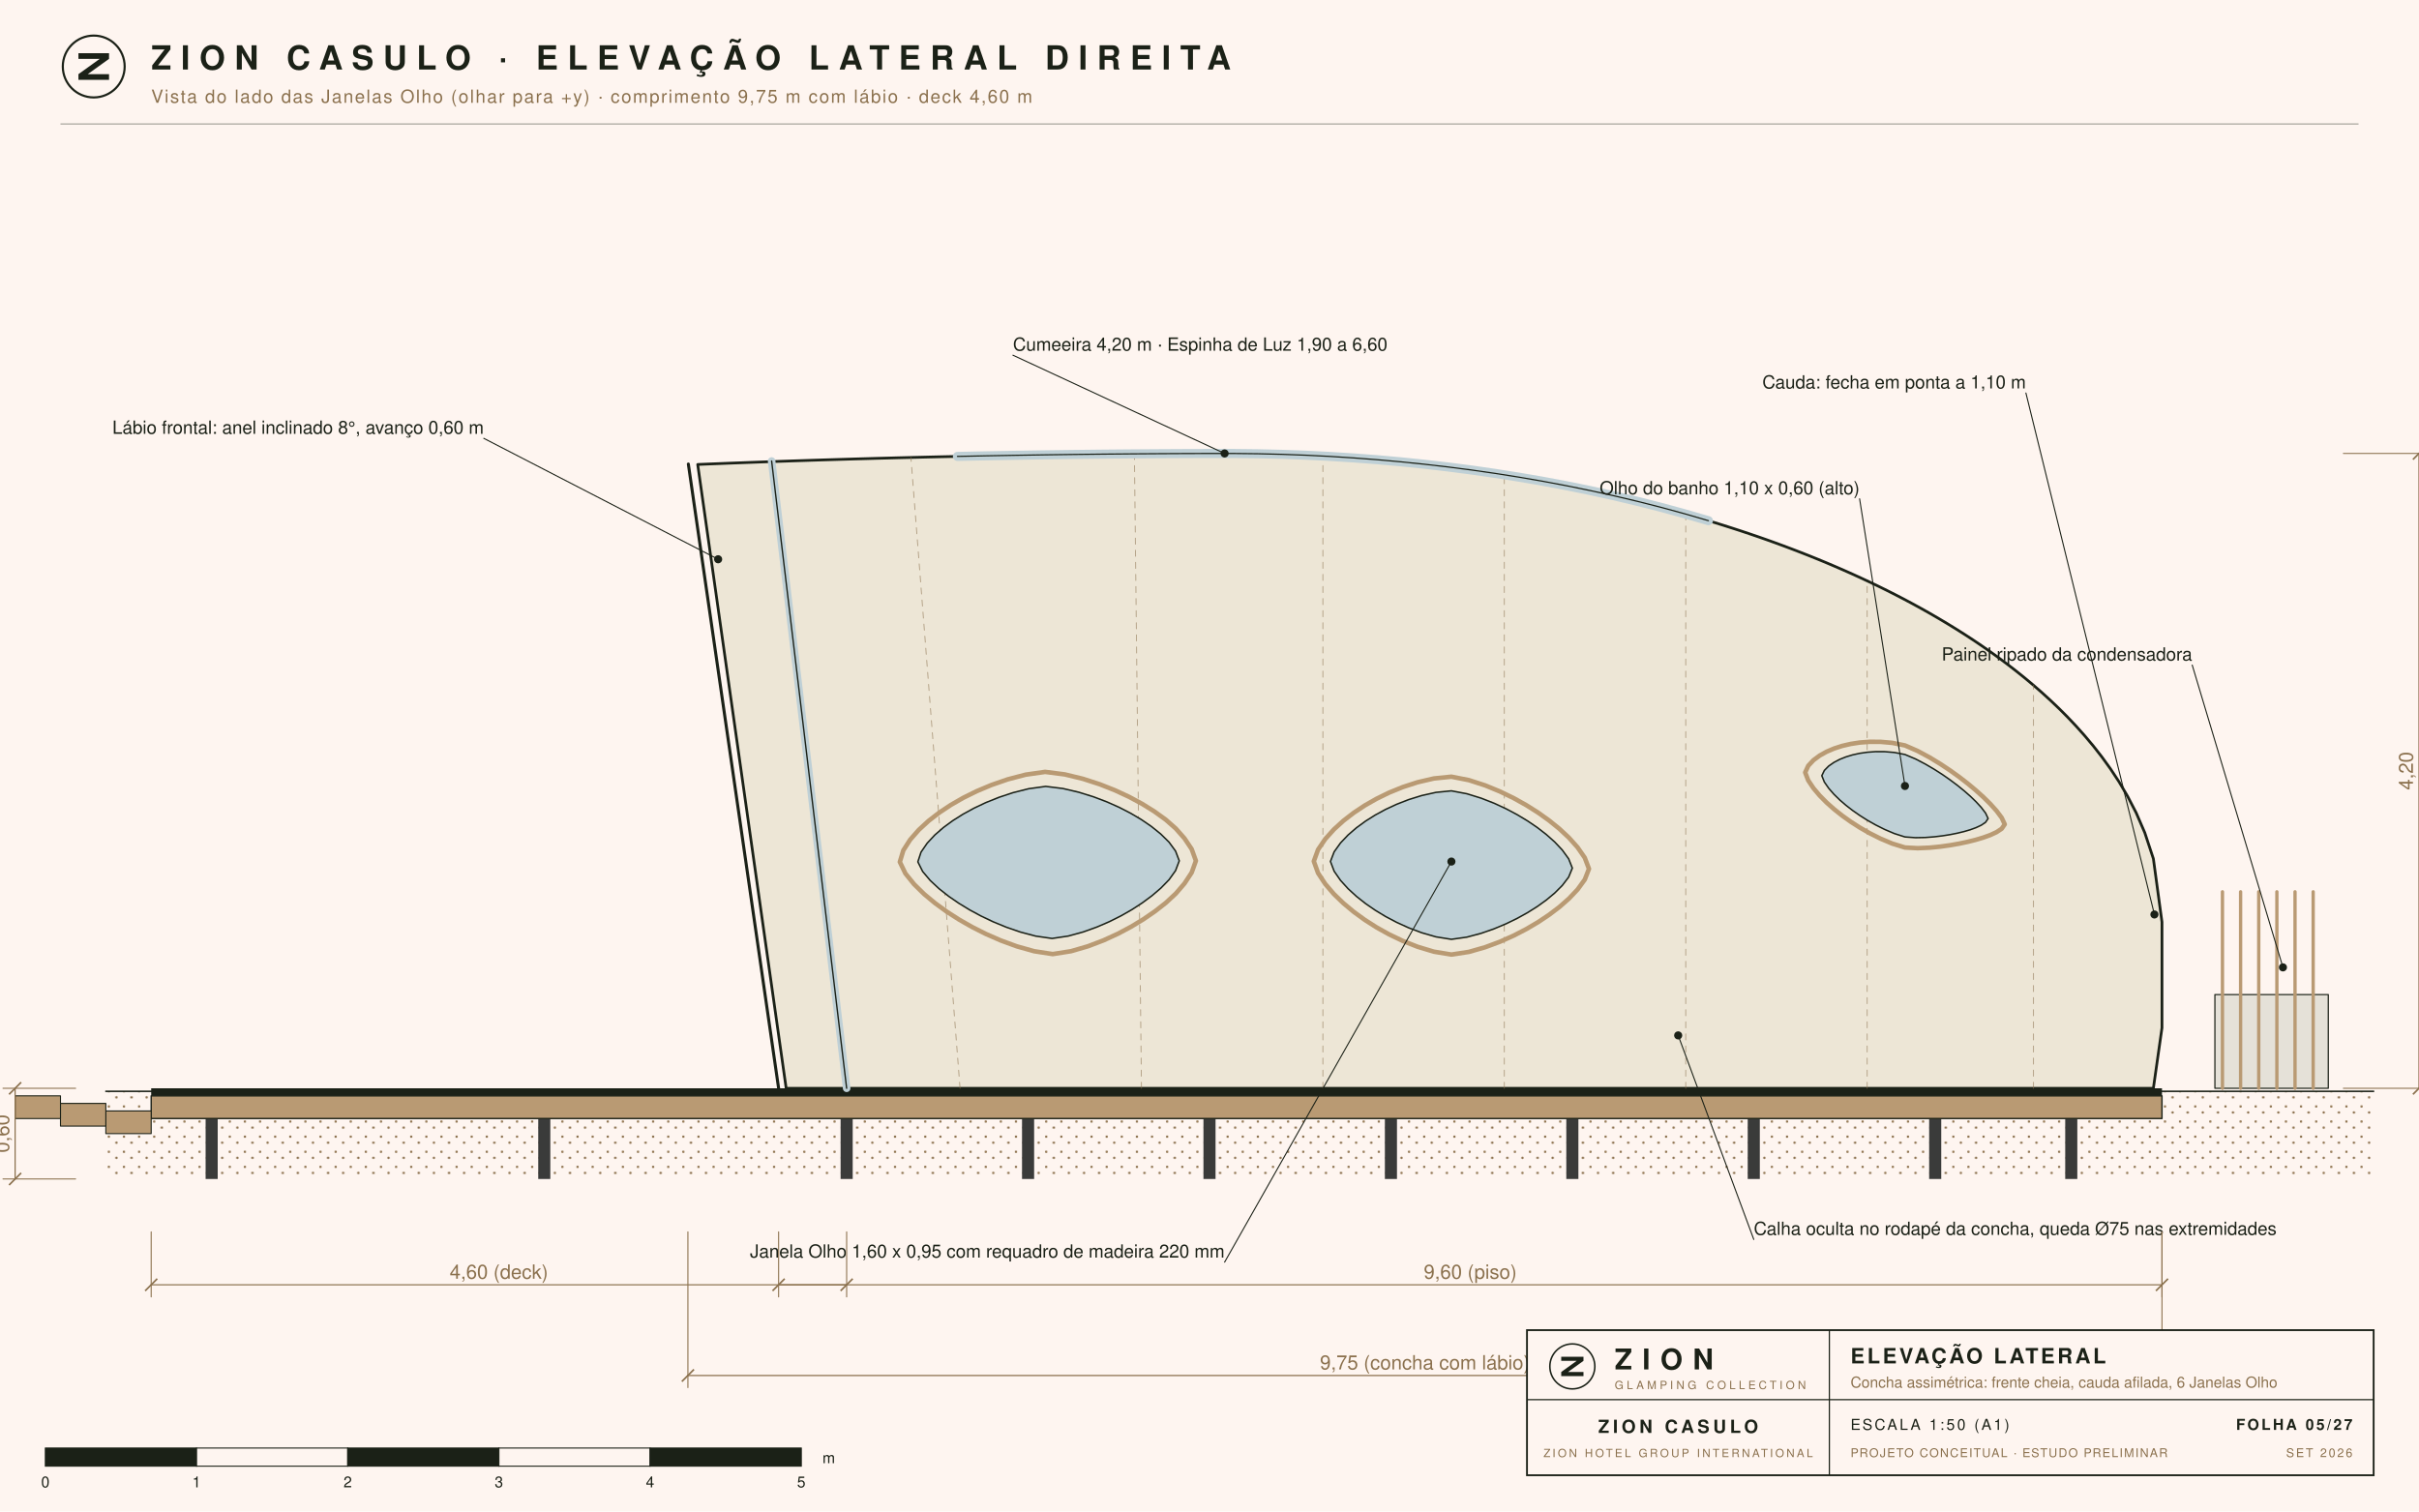
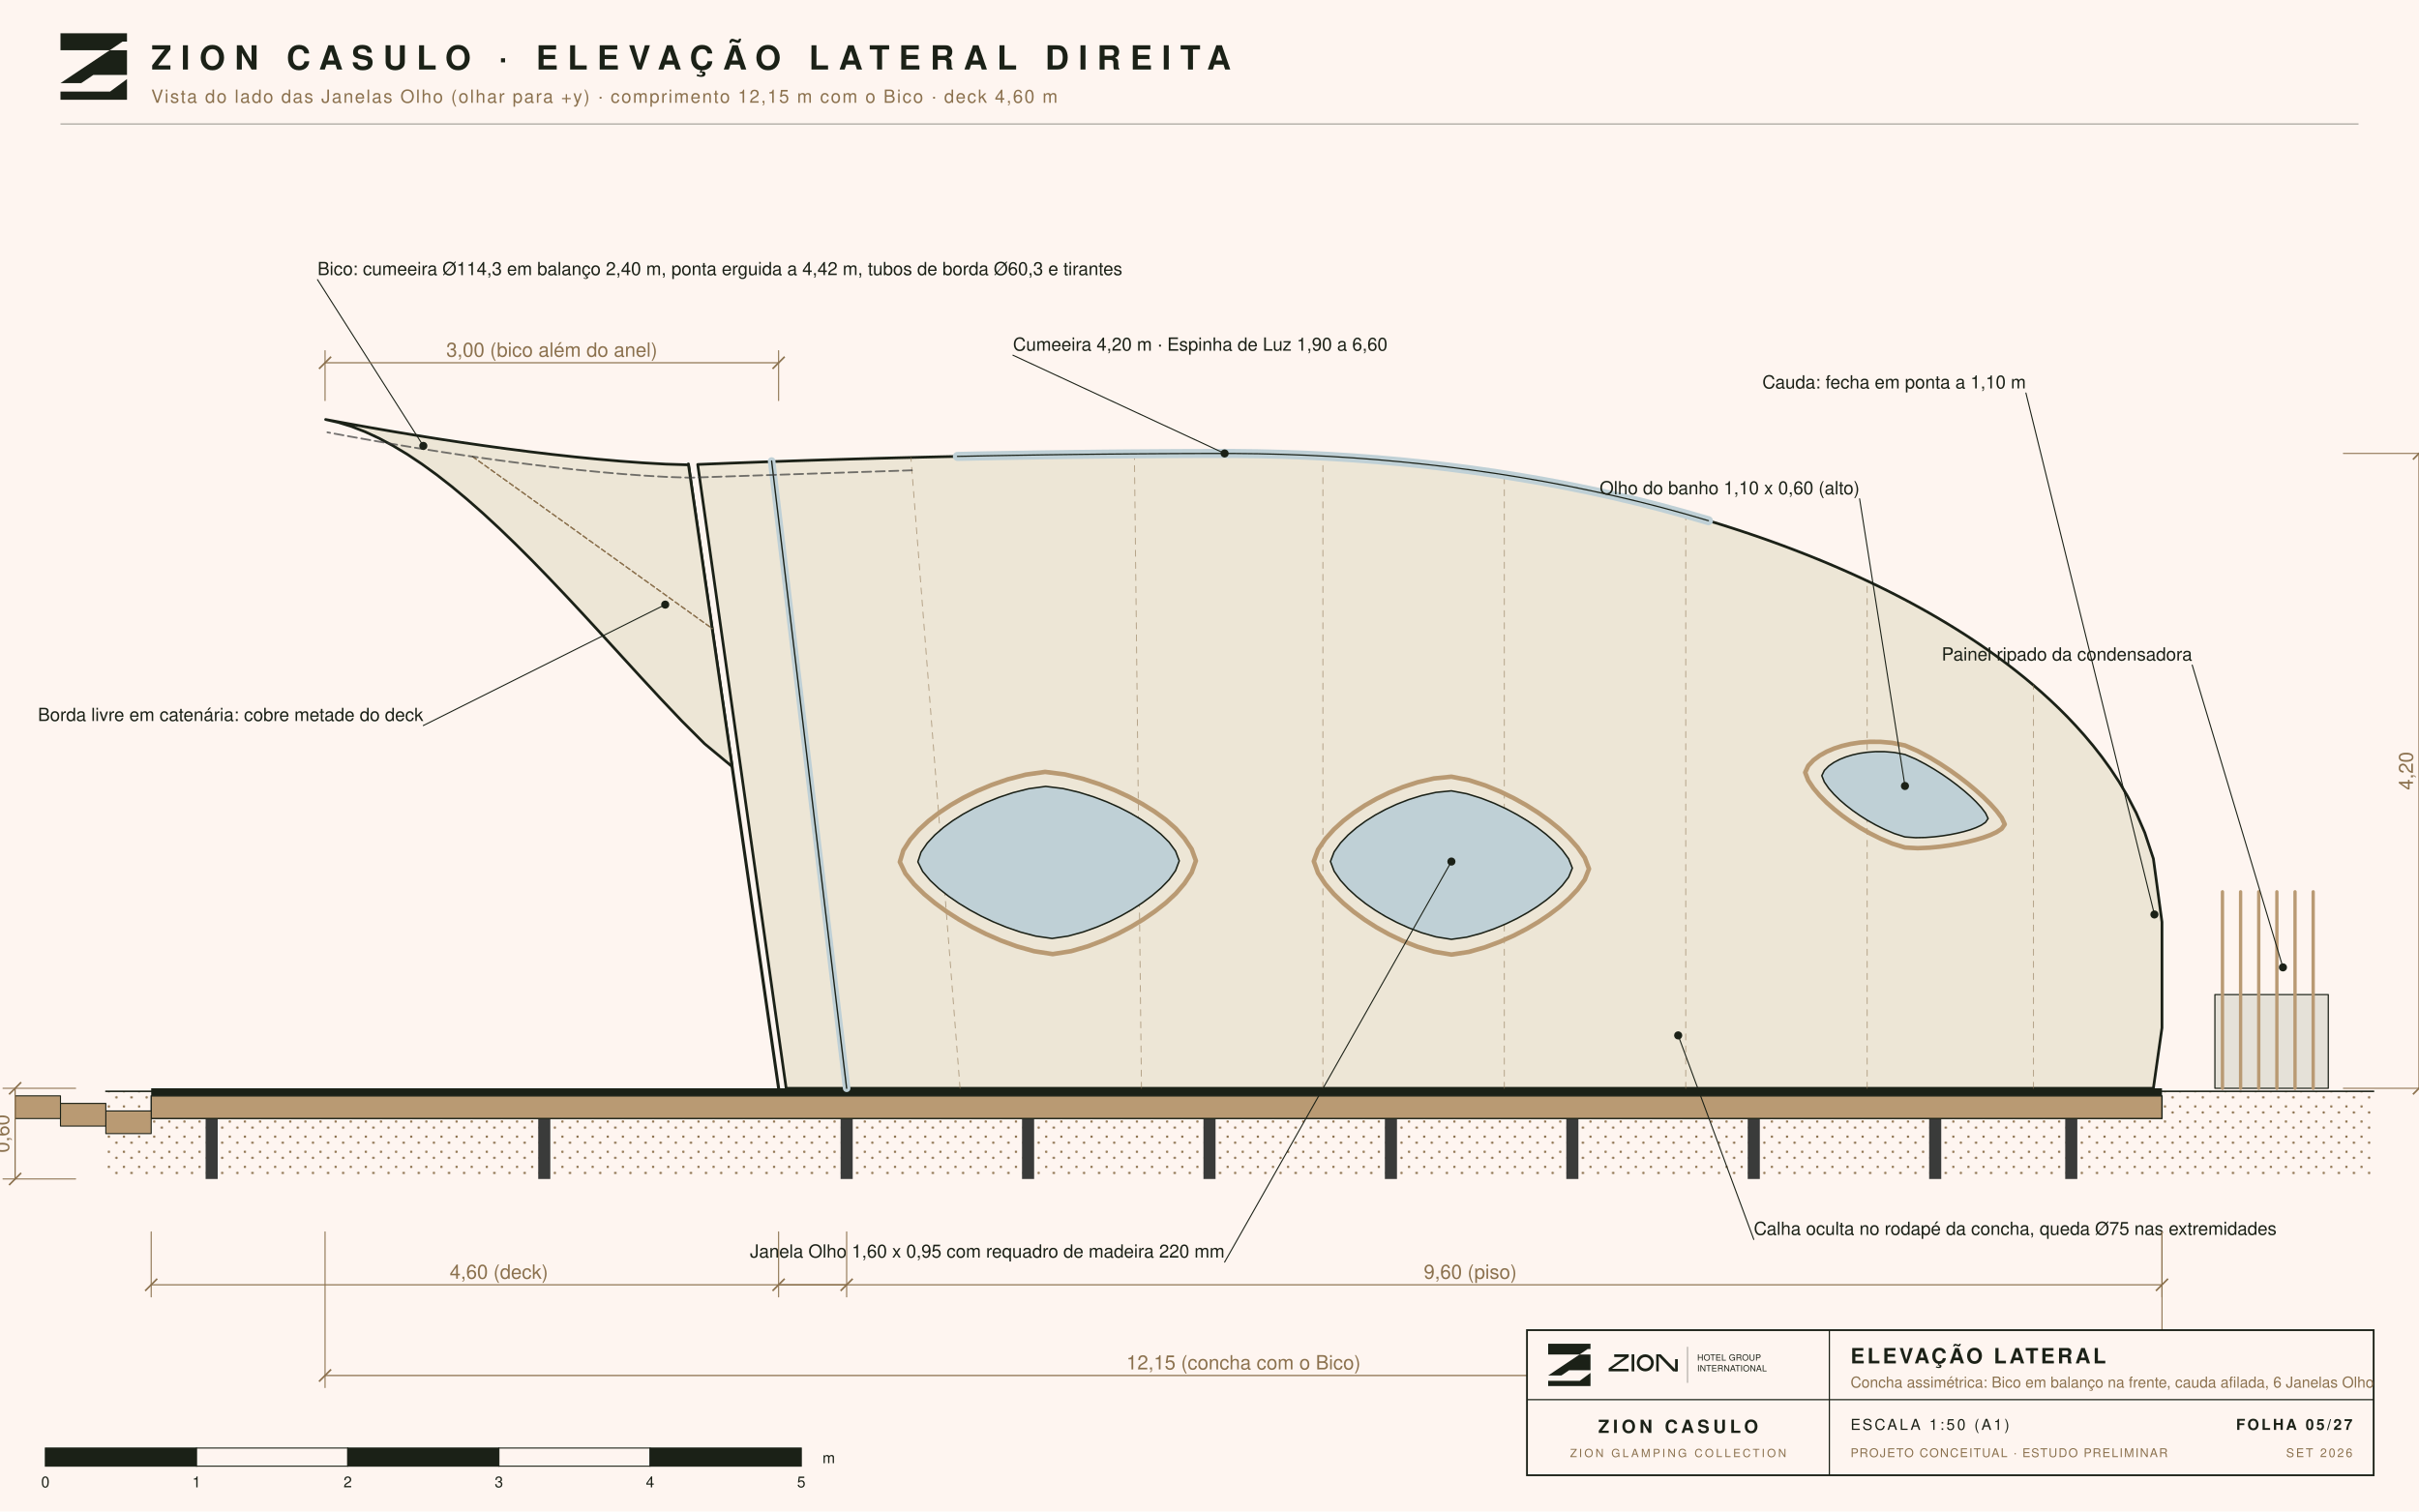
<svg xmlns="http://www.w3.org/2000/svg" viewBox="0 0 1600 1000" width="1600" height="1000" font-family="'DM Sans','Aventa',Helvetica,Arial,sans-serif">
  <defs>
    <pattern id="soil" width="10" height="10" patternUnits="userSpaceOnUse">
      <circle cx="2" cy="2" r="0.8" fill="#8B714E" />
      <circle cx="7" cy="6" r="0.8" fill="#8B714E" />
    </pattern>
  </defs>
  <rect width="1600" height="1000" fill="#FEF5F0" />
  <g transform="translate(40.00,22.00) scale(0.44)">
-     <circle cx="50" cy="50" r="46.5" fill="none" stroke="#1B2117" stroke-width="3.2" />
-     <polygon points="27,30 73,30 73,38.5 41,61.5 73,61.5 73,70 27,70 27,61.5 59,38.5 27,38.5" fill="#1B2117" />
+     <polygon points="0,0 100,0 100,12.5 93.4,12.5 74.1,25.5 0,25.5" fill="#1B2117" />
+     <polygon points="74.1,25.5 100,25.5 100,62.7 49.4,62.7 31.2,75 0,75" fill="#1B2117" />
+     <polygon points="0,87.7 74.5,87.7 100,68.9 100,100 0,100" fill="#1B2117" />
  </g>
  <text x="100.00" y="46.00" fill="#1B2117" text-anchor="start" style="font-family:'DM Sans','Aventa',Helvetica,Arial,sans-serif;font-size:22px;font-weight:700;letter-spacing:0.28em;">ZION CASULO · ELEVAÇÃO LATERAL DIREITA</text>
-   <text x="100.00" y="68.00" fill="#8B714E" text-anchor="start" style="font-family:'DM Sans','Aventa',Helvetica,Arial,sans-serif;font-size:12px;font-weight:400;letter-spacing:0.08em;">Vista do lado das Janelas Olho (olhar para +y) · comprimento 9,75 m com lábio · deck 4,60 m</text>
+   <text x="100.00" y="68.00" fill="#8B714E" text-anchor="start" style="font-family:'DM Sans','Aventa',Helvetica,Arial,sans-serif;font-size:12px;font-weight:400;letter-spacing:0.08em;">Vista do lado das Janelas Olho (olhar para +y) · comprimento 12,15 m com o Bico · deck 4,60 m</text>
  <line x1="40" y1="82" x2="1560" y2="82" stroke="#1B2117" stroke-width="0.6" opacity="0.5" />
  <polygon points="70.00,780.00 1570.00,780.00 1570.00,722.00 70.00,722.00" fill="url(#soil)" stroke="none" stroke-width="1.0" opacity="1.0" stroke-linejoin="round" stroke-linecap="round" />
  <line x1="70.00" y1="722.00" x2="1570.00" y2="722.00" stroke="#1B2117" stroke-width="1.0" opacity="1.0" stroke-linecap="round" />
  <polygon points="136.00,780.00 144.00,780.00 144.00,740.00 136.00,740.00" fill="#3A3B3A" stroke="none" stroke-width="1.0" opacity="1.0" stroke-linejoin="round" stroke-linecap="round" />
  <polygon points="356.00,780.00 364.00,780.00 364.00,740.00 356.00,740.00" fill="#3A3B3A" stroke="none" stroke-width="1.0" opacity="1.0" stroke-linejoin="round" stroke-linecap="round" />
  <polygon points="556.00,780.00 564.00,780.00 564.00,740.00 556.00,740.00" fill="#3A3B3A" stroke="none" stroke-width="1.0" opacity="1.0" stroke-linejoin="round" stroke-linecap="round" />
  <polygon points="676.00,780.00 684.00,780.00 684.00,740.00 676.00,740.00" fill="#3A3B3A" stroke="none" stroke-width="1.0" opacity="1.0" stroke-linejoin="round" stroke-linecap="round" />
  <polygon points="796.00,780.00 804.00,780.00 804.00,740.00 796.00,740.00" fill="#3A3B3A" stroke="none" stroke-width="1.0" opacity="1.0" stroke-linejoin="round" stroke-linecap="round" />
  <polygon points="916.00,780.00 924.00,780.00 924.00,740.00 916.00,740.00" fill="#3A3B3A" stroke="none" stroke-width="1.0" opacity="1.0" stroke-linejoin="round" stroke-linecap="round" />
  <polygon points="1036.00,780.00 1044.00,780.00 1044.00,740.00 1036.00,740.00" fill="#3A3B3A" stroke="none" stroke-width="1.0" opacity="1.0" stroke-linejoin="round" stroke-linecap="round" />
  <polygon points="1156.00,780.00 1164.00,780.00 1164.00,740.00 1156.00,740.00" fill="#3A3B3A" stroke="none" stroke-width="1.0" opacity="1.0" stroke-linejoin="round" stroke-linecap="round" />
  <polygon points="1276.00,780.00 1284.00,780.00 1284.00,740.00 1276.00,740.00" fill="#3A3B3A" stroke="none" stroke-width="1.0" opacity="1.0" stroke-linejoin="round" stroke-linecap="round" />
  <polygon points="1366.00,780.00 1374.00,780.00 1374.00,740.00 1366.00,740.00" fill="#3A3B3A" stroke="none" stroke-width="1.0" opacity="1.0" stroke-linejoin="round" stroke-linecap="round" />
  <polygon points="100.00,740.00 1430.00,740.00 1430.00,725.00 100.00,725.00" fill="#B99A73" stroke="#1B2117" stroke-width="0.9" opacity="1.0" stroke-linejoin="round" stroke-linecap="round" />
  <polygon points="100.00,725.00 1430.00,725.00 1430.00,720.00 100.00,720.00" fill="#1B2117" stroke="none" stroke-width="1.0" opacity="1.0" stroke-linejoin="round" stroke-linecap="round" />
  <polygon points="70.00,750.00 100.00,750.00 100.00,735.00 70.00,735.00" fill="#B99A73" stroke="#1B2117" stroke-width="0.7" opacity="1.0" stroke-linejoin="round" stroke-linecap="round" />
  <polygon points="40.00,745.00 70.00,745.00 70.00,730.00 40.00,730.00" fill="#B99A73" stroke="#1B2117" stroke-width="0.7" opacity="1.0" stroke-linejoin="round" stroke-linecap="round" />
  <polygon points="10.00,740.00 40.00,740.00 40.00,725.00 10.00,725.00" fill="#B99A73" stroke="#1B2117" stroke-width="0.7" opacity="1.0" stroke-linejoin="round" stroke-linecap="round" />
  <polygon points="461.48,307.28 468.43,306.99 475.39,306.72 482.34,306.44 489.31,306.18 496.27,305.92 503.24,305.66 510.20,305.41 517.17,305.17 524.15,304.93 531.12,304.70 538.10,304.47 545.08,304.25 552.06,304.04 559.04,303.83 566.02,303.62 573.01,303.43 580.00,303.23 586.99,303.05 593.98,302.86 600.97,302.69 607.97,302.52 614.96,302.35 621.96,302.19 628.96,302.04 635.96,301.89 642.96,301.75 649.96,301.61 656.97,301.48 663.97,301.35 670.98,301.23 677.98,301.12 684.99,301.01 692.00,300.91 699.01,300.81 706.02,300.72 713.03,300.63 720.04,300.55 727.06,300.47 734.07,300.40 741.08,300.34 748.10,300.28 755.11,300.23 762.13,300.18 769.14,300.14 775.94,300.10 781.62,300.07 787.31,300.04 793.00,300.03 798.69,300.01 804.38,300.00 810.06,300.00 815.75,300.01 821.44,300.05 827.12,300.12 832.81,300.21 838.50,300.33 844.19,300.47 849.88,300.64 855.56,300.84 861.25,301.06 866.94,301.31 872.62,301.59 878.31,301.89 884.00,302.22 889.69,302.57 895.38,302.95 901.06,303.36 906.75,303.80 912.44,304.26 918.12,304.75 923.81,305.27 929.50,305.81 935.19,306.39 940.88,306.99 946.56,307.61 952.25,308.27 957.94,308.95 963.62,309.67 969.31,310.41 975.00,311.18 980.69,311.98 986.37,312.81 992.06,313.67 997.75,314.56 1003.44,315.47 1009.12,316.42 1014.81,317.40 1020.50,318.41 1026.19,319.46 1031.88,320.53 1037.56,321.64 1043.25,322.77 1048.94,323.95 1054.62,325.15 1060.31,326.39 1066.00,327.66 1071.69,328.97 1077.38,330.31 1083.06,331.69 1088.75,333.10 1094.44,334.55 1100.12,336.03 1105.81,337.56 1111.50,339.12 1117.19,340.73 1122.88,342.37 1128.56,344.05 1134.25,345.77 1139.94,347.54 1145.62,349.35 1151.31,351.20 1157.00,353.10 1162.69,355.04 1168.38,357.03 1174.06,359.07 1179.75,361.16 1185.44,363.30 1191.12,365.49 1196.81,367.73 1202.50,370.03 1208.19,372.38 1213.88,374.80 1219.56,377.27 1225.25,379.80 1230.94,382.40 1236.62,385.06 1242.31,387.79 1248.00,390.59 1253.69,393.47 1259.38,396.42 1265.06,399.45 1270.75,402.57 1276.44,405.77 1282.12,409.07 1287.81,412.46 1293.50,415.95 1299.19,419.54 1304.88,423.25 1310.56,427.08 1316.25,431.04 1321.94,435.13 1327.62,439.37 1333.31,443.76 1339.00,448.32 1344.69,453.07 1350.38,458.02 1356.06,463.19 1361.75,468.60 1367.44,474.29 1373.12,480.30 1378.81,486.66 1384.50,493.43 1390.19,500.70 1395.88,508.57 1401.56,517.19 1407.25,526.79 1412.94,537.77 1418.62,550.89 1424.31,568.11 1430.00,610.00 1430.00,680.00 1424.31,720.00 1418.62,720.00 1412.94,720.00 1407.25,720.00 1401.56,720.00 1395.88,720.00 1390.19,720.00 1384.50,720.00 1378.81,720.00 1373.12,720.00 1367.44,720.00 1361.75,720.00 1356.06,720.00 1350.38,720.00 1344.69,720.00 1339.00,720.00 1333.31,720.00 1327.62,720.00 1321.94,720.00 1316.25,720.00 1310.56,720.00 1304.88,720.00 1299.19,720.00 1293.50,720.00 1287.81,720.00 1282.12,720.00 1276.44,720.00 1270.75,720.00 1265.06,720.00 1259.38,720.00 1253.69,720.00 1248.00,720.00 1242.31,720.00 1236.62,720.00 1230.94,720.00 1225.25,720.00 1219.56,720.00 1213.88,720.00 1208.19,720.00 1202.50,720.00 1196.81,720.00 1191.12,720.00 1185.44,720.00 1179.75,720.00 1174.06,720.00 1168.38,720.00 1162.69,720.00 1157.00,720.00 1151.31,720.00 1145.62,720.00 1139.94,720.00 1134.25,720.00 1128.56,720.00 1122.88,720.00 1117.19,720.00 1111.50,720.00 1105.81,720.00 1100.12,720.00 1094.44,720.00 1088.75,720.00 1083.06,720.00 1077.38,720.00 1071.69,720.00 1066.00,720.00 1060.31,720.00 1054.62,720.00 1048.94,720.00 1043.25,720.00 1037.56,720.00 1031.88,720.00 1026.19,720.00 1020.50,720.00 1014.81,720.00 1009.12,720.00 1003.44,720.00 997.75,720.00 992.06,720.00 986.37,720.00 980.69,720.00 975.00,720.00 969.31,720.00 963.62,720.00 957.94,720.00 952.25,720.00 946.56,720.00 940.88,720.00 935.19,720.00 929.50,720.00 923.81,720.00 918.12,720.00 912.44,720.00 906.75,720.00 901.06,720.00 895.38,720.00 889.69,720.00 884.00,720.00 878.31,720.00 872.62,720.00 866.94,720.00 861.25,720.00 855.56,720.00 849.88,720.00 844.19,720.00 838.50,720.00 832.81,720.00 827.12,720.00 821.44,720.00 815.75,720.00 810.06,720.00 804.38,720.00 798.69,720.00 793.00,720.00 787.31,720.00 781.62,720.00 775.94,720.00 770.25,720.00 764.56,720.00 758.88,720.00 753.19,720.00 747.50,720.00 741.81,720.00 736.12,720.00 730.44,720.00 724.75,720.00 719.06,720.00 713.38,720.00 707.69,720.00 702.00,720.00 696.31,720.00 690.62,720.00 684.94,720.00 679.25,720.00 673.56,720.00 667.88,720.00 662.19,720.00 656.50,720.00 650.81,720.00 645.12,720.00 639.44,720.00 633.75,720.00 628.06,720.00 622.38,720.00 616.69,720.00 611.00,720.00 605.31,720.00 599.62,720.00 593.94,720.00 588.25,720.00 582.56,720.00 576.88,720.00 571.19,720.00 565.50,720.00 559.81,720.00 554.12,720.00 548.44,720.00 542.75,720.00 537.06,720.00 531.38,720.00 525.69,720.00 520.00,720.00" fill="#EDE6D6" stroke="#1B2117" stroke-width="1.8" opacity="1.0" stroke-linejoin="round" stroke-linecap="round" />
  <line x1="635.00" y1="720.00" x2="602.51" y2="302.65" stroke="#8B714E" stroke-width="0.6" stroke-dasharray="4 4" opacity="0.6" stroke-linecap="round" />
  <line x1="755.00" y1="720.00" x2="750.33" y2="300.26" stroke="#8B714E" stroke-width="0.6" stroke-dasharray="4 4" opacity="0.6" stroke-linecap="round" />
  <line x1="875.00" y1="720.00" x2="875.00" y2="301.71" stroke="#8B714E" stroke-width="0.6" stroke-dasharray="4 4" opacity="0.6" stroke-linecap="round" />
  <line x1="995.00" y1="720.00" x2="995.00" y2="314.12" stroke="#8B714E" stroke-width="0.6" stroke-dasharray="4 4" opacity="0.6" stroke-linecap="round" />
  <line x1="1115.00" y1="720.00" x2="1115.00" y2="340.10" stroke="#8B714E" stroke-width="0.6" stroke-dasharray="4 4" opacity="0.6" stroke-linecap="round" />
  <line x1="1235.00" y1="720.00" x2="1235.00" y2="384.29" stroke="#8B714E" stroke-width="0.6" stroke-dasharray="4 4" opacity="0.6" stroke-linecap="round" />
  <line x1="1345.00" y1="720.00" x2="1345.00" y2="453.34" stroke="#8B714E" stroke-width="0.6" stroke-dasharray="4 4" opacity="0.6" stroke-linecap="round" />
  <line x1="515.00" y1="720.00" x2="455.29" y2="307.00" stroke="#1B2117" stroke-width="2.0" opacity="1.0" stroke-linecap="round" />
  <line x1="560.00" y1="720.00" x2="510.38" y2="305.00" stroke="#BFD0D6" stroke-width="5" opacity="1.0" stroke-linecap="round" />
  <line x1="560.00" y1="720.00" x2="510.38" y2="305.00" stroke="#1B2117" stroke-width="0.9" opacity="1.0" stroke-linecap="round" />
+   <polygon points="455.37,307.53 440.37,307.06 425.37,306.20 410.37,305.09 395.37,303.78 380.37,302.29 365.37,300.64 350.37,298.85 335.37,296.92 320.37,294.87 305.37,292.70 290.37,290.43 275.37,288.04 260.37,285.56 245.37,282.97 230.37,280.30 215.37,277.53 223.95,279.50 232.70,282.23 241.62,285.71 250.71,289.93 259.98,294.90 269.43,300.59 279.06,307.01 288.87,314.13 298.88,321.95 309.07,330.45 319.47,339.60 330.06,349.40 340.87,359.82 351.91,370.83 363.17,382.42 374.68,394.55 386.47,407.20 398.55,420.34 410.96,433.93 423.77,447.94 437.07,462.32 451.02,477.04 466.01,492.03 484.23,507.15" fill="#EDE6D6" stroke="#1B2117" stroke-width="1.8" opacity="1.0" stroke-linejoin="round" stroke-linecap="round" />
+   <polyline points="312.59,302.09 471.02,415.80" fill="none" stroke="#8B714E" stroke-width="0.8" stroke-dasharray="3 2" opacity="1.0" stroke-linejoin="round" stroke-linecap="round" />
+   <polyline points="312.59,302.09 471.02,415.80" fill="none" stroke="#8B714E" stroke-width="0.8" stroke-dasharray="3 2" opacity="1.0" stroke-linejoin="round" stroke-linecap="round" />
+   <polyline points="603.17,311.15 456.59,316.03 441.59,315.56 426.59,314.70 411.59,313.59 396.59,312.28 381.59,310.79 366.59,309.14 351.59,307.35 336.59,305.42 321.59,303.37 306.59,301.20 291.59,298.93 276.59,296.54 261.59,294.06 246.59,291.47 231.59,288.80 216.59,286.03" fill="none" stroke="#3A3B3A" stroke-width="1.2" stroke-dasharray="6 3" opacity="0.7" stroke-linejoin="round" stroke-linecap="round" />
  <polyline points="633.27,301.95 652.55,301.56 671.85,301.22 691.15,300.92 710.46,300.66 729.78,300.44 749.10,300.27 768.42,300.14 785.33,300.05 801.00,300.01 816.67,300.02 832.33,300.20 848.00,300.58 863.67,301.16 879.33,301.94 895.00,302.93 910.67,304.11 926.33,305.51 942.00,307.11 957.67,308.92 973.33,310.95 989.00,313.20 1004.67,315.68 1020.33,318.38 1036.00,321.33 1051.67,324.52 1067.33,327.96 1083.00,331.67 1098.67,335.65 1114.33,339.92 1130.00,344.48" fill="none" stroke="#BFD0D6" stroke-width="6" opacity="1.0" stroke-linejoin="round" stroke-linecap="round" />
  <polyline points="633.27,301.95 652.55,301.56 671.85,301.22 691.15,300.92 710.46,300.66 729.78,300.44 749.10,300.27 768.42,300.14 785.33,300.05 801.00,300.01 816.67,300.02 832.33,300.20 848.00,300.58 863.67,301.16 879.33,301.94 895.00,302.93 910.67,304.11 926.33,305.51 942.00,307.11 957.67,308.92 973.33,310.95 989.00,313.20 1004.67,315.68 1020.33,318.38 1036.00,321.33 1051.67,324.52 1067.33,327.96 1083.00,331.67 1098.67,335.65 1114.33,339.92 1130.00,344.48" fill="none" stroke="#1B2117" stroke-width="0.8" opacity="1.0" stroke-linejoin="round" stroke-linecap="round" />
  <polygon points="780.00,569.51 777.55,563.06 773.22,557.13 767.72,551.73 761.60,546.79 754.99,542.26 747.91,538.07 740.33,534.16 732.16,530.52 723.30,527.16 713.63,524.15 703.06,521.67 691.67,520.26 680.40,521.81 670.05,524.41 660.64,527.53 652.06,530.98 644.21,534.69 636.96,538.66 630.24,542.90 624.01,547.47 618.30,552.43 613.26,557.84 609.20,563.76 607.09,570.17 610.28,576.58 615.29,582.52 621.14,587.97 627.50,592.99 634.25,597.63 641.37,601.97 648.91,606.04 656.94,609.86 665.57,613.41 674.90,616.63 685.02,619.31 695.87,620.87 706.58,619.28 716.47,616.57 725.54,613.31 733.87,609.71 741.58,605.85 748.78,601.73 755.54,597.33 761.91,592.62 767.85,587.54 773.24,582.01 777.55,575.99" fill="#BFD0D6" stroke="#1B2117" stroke-width="1.0" opacity="1.0" stroke-linejoin="round" stroke-linecap="round" />
  <polygon points="791.00,569.50 788.21,561.77 783.45,554.65 777.74,548.18 771.05,542.28 763.53,536.86 755.48,531.85 746.84,527.19 737.52,522.86 727.41,518.86 716.37,515.28 704.29,512.34 691.27,510.67 678.39,512.51 666.57,515.60 655.84,519.31 646.07,523.41 637.12,527.83 628.88,532.56 621.25,537.63 614.19,543.08 607.74,549.01 602.05,555.48 597.50,562.57 595.18,570.26 598.89,577.93 604.66,585.06 611.36,591.61 618.63,597.64 626.34,603.23 634.46,608.44 643.05,613.34 652.18,617.93 661.97,622.21 672.55,626.09 684.02,629.32 696.30,631.21 708.42,629.30 719.61,626.04 729.87,622.13 739.31,617.81 748.05,613.16 756.23,608.21 763.92,602.93 771.16,597.27 777.74,591.15 783.45,584.51 788.21,577.28" fill="none" stroke="#B99A73" stroke-width="3" opacity="1.0" stroke-linejoin="round" stroke-linecap="round" />
  <polygon points="1040.00,574.32 1037.55,568.17 1033.36,562.39 1028.34,557.04 1022.77,552.09 1016.79,547.46 1010.40,543.12 1003.57,539.01 996.24,535.11 988.31,531.43 979.66,528.05 970.21,525.13 960.00,523.21 949.79,524.22 940.34,526.33 931.69,529.02 923.76,532.11 916.43,535.51 909.60,539.22 903.21,543.24 897.23,547.61 891.66,552.41 886.64,557.70 882.45,563.55 880.00,569.93 882.45,576.39 886.64,582.42 891.66,587.96 897.23,593.06 903.21,597.79 909.60,602.19 916.43,606.33 923.76,610.20 931.69,613.81 940.34,617.08 949.79,619.81 960.00,621.44 970.21,620.00 979.66,617.48 988.31,614.46 996.24,611.13 1003.57,607.56 1010.40,603.77 1016.79,599.75 1022.77,595.45 1028.34,590.81 1033.36,585.78 1037.55,580.29" fill="#BFD0D6" stroke="#1B2117" stroke-width="1.0" opacity="1.0" stroke-linejoin="round" stroke-linecap="round" />
  <polygon points="1051.00,574.81 1048.21,567.48 1043.45,560.60 1037.74,554.22 1031.41,548.31 1024.59,542.80 1017.33,537.61 1009.56,532.71 1001.23,528.05 992.20,523.67 982.36,519.62 971.61,516.14 960.00,513.85 948.39,515.03 937.64,517.53 927.80,520.73 918.77,524.41 910.44,528.48 902.67,532.91 895.41,537.73 888.59,542.98 882.26,548.75 876.55,555.10 871.79,562.13 869.00,569.80 871.79,577.57 876.55,584.81 882.26,591.47 888.59,597.59 895.41,603.27 902.67,608.55 910.44,613.51 918.77,618.16 927.80,622.47 937.64,626.37 948.39,629.61 960.00,631.53 971.61,629.75 982.36,626.67 992.20,623.00 1001.23,618.97 1009.56,614.65 1017.33,610.08 1024.59,605.24 1031.41,600.07 1037.74,594.51 1043.45,588.49 1048.21,581.93" fill="none" stroke="#B99A73" stroke-width="3" opacity="1.0" stroke-linejoin="round" stroke-linecap="round" />
  <polygon points="1315.00,541.52 1313.32,537.93 1310.44,534.15 1306.98,530.40 1303.16,526.72 1299.04,523.11 1294.65,519.56 1289.96,516.04 1284.92,512.52 1279.46,509.01 1273.51,505.52 1267.02,502.13 1260.00,499.17 1252.98,497.82 1246.49,497.28 1240.54,497.27 1235.08,497.67 1230.04,498.39 1225.35,499.42 1220.96,500.75 1216.84,502.39 1213.02,504.39 1209.56,506.80 1206.68,509.70 1205.00,513.19 1206.68,517.38 1209.56,521.52 1213.02,525.47 1216.84,529.21 1220.96,532.76 1225.35,536.17 1230.04,539.45 1235.08,542.64 1240.54,545.73 1246.49,548.71 1252.98,551.47 1260.00,553.71 1267.02,554.21 1273.51,554.08 1279.46,553.62 1284.92,552.96 1289.96,552.16 1294.65,551.22 1299.04,550.16 1303.16,548.96 1306.98,547.57 1310.44,545.96 1313.32,544.01" fill="#BFD0D6" stroke="#1B2117" stroke-width="1.0" opacity="1.0" stroke-linejoin="round" stroke-linecap="round" />
  <polygon points="1326.00,545.35 1323.98,541.01 1320.53,536.40 1316.38,531.80 1311.79,527.28 1306.85,522.83 1301.58,518.44 1295.95,514.08 1289.90,509.73 1283.35,505.38 1276.22,501.05 1268.42,496.85 1260.00,493.17 1251.58,491.47 1243.78,490.79 1236.65,490.77 1230.10,491.26 1224.05,492.19 1218.42,493.50 1213.15,495.20 1208.21,497.30 1203.62,499.86 1199.47,502.94 1196.02,506.63 1194.00,511.06 1196.02,516.30 1199.47,521.46 1203.62,526.37 1208.21,531.00 1213.15,535.38 1218.42,539.57 1224.05,543.59 1230.10,547.48 1236.65,551.23 1243.78,554.81 1251.58,558.10 1260.00,560.70 1268.42,561.15 1276.22,560.81 1283.35,560.11 1289.90,559.19 1295.95,558.12 1301.58,556.93 1306.85,555.60 1311.79,554.13 1316.38,552.48 1320.53,550.56 1323.98,548.28" fill="none" stroke="#B99A73" stroke-width="3" opacity="1.0" stroke-linejoin="round" stroke-linecap="round" />
  <polygon points="1465.00,720.00 1540.00,720.00 1540.00,658.00 1465.00,658.00" fill="#E5E1D8" stroke="#1B2117" stroke-width="0.8" opacity="1.0" stroke-linejoin="round" stroke-linecap="round" />
  <line x1="1470.00" y1="720.00" x2="1470.00" y2="590.00" stroke="#B99A73" stroke-width="2.2" opacity="1.0" stroke-linecap="round" />
  <line x1="1482.00" y1="720.00" x2="1482.00" y2="590.00" stroke="#B99A73" stroke-width="2.2" opacity="1.0" stroke-linecap="round" />
  <line x1="1494.00" y1="720.00" x2="1494.00" y2="590.00" stroke="#B99A73" stroke-width="2.2" opacity="1.0" stroke-linecap="round" />
  <line x1="1506.00" y1="720.00" x2="1506.00" y2="590.00" stroke="#B99A73" stroke-width="2.2" opacity="1.0" stroke-linecap="round" />
  <line x1="1518.00" y1="720.00" x2="1518.00" y2="590.00" stroke="#B99A73" stroke-width="2.2" opacity="1.0" stroke-linecap="round" />
  <line x1="1530.00" y1="720.00" x2="1530.00" y2="590.00" stroke="#B99A73" stroke-width="2.2" opacity="1.0" stroke-linecap="round" />
  <line x1="810.00" y1="300.00" x2="670.00" y2="235.00" stroke="#1B2117" stroke-width="0.7" opacity="1.0" stroke-linecap="round" />
  <circle cx="810.00" cy="300.00" r="2.2" fill="#1B2117" stroke="#1B2117" stroke-width="1.0" />
  <text x="670.00" y="232.00" fill="#1B2117" text-anchor="start" style="font-family:'DM Sans','Aventa',Helvetica,Arial,sans-serif;font-size:12px;font-weight:400;letter-spacing:0em;">Cumeeira 4,20 m · Espinha de Luz 1,90 a 6,60</text>
-   <line x1="475.00" y1="370.00" x2="320.00" y2="290.00" stroke="#1B2117" stroke-width="0.7" opacity="1.0" stroke-linecap="round" />
-   <circle cx="475.00" cy="370.00" r="2.2" fill="#1B2117" stroke="#1B2117" stroke-width="1.0" />
-   <text x="320.00" y="287.00" fill="#1B2117" text-anchor="end" style="font-family:'DM Sans','Aventa',Helvetica,Arial,sans-serif;font-size:12px;font-weight:400;letter-spacing:0em;">Lábio frontal: anel inclinado 8°, avanço 0,60 m</text>
+   <line x1="280.00" y1="295.00" x2="210.00" y2="185.00" stroke="#1B2117" stroke-width="0.7" opacity="1.0" stroke-linecap="round" />
+   <circle cx="280.00" cy="295.00" r="2.2" fill="#1B2117" stroke="#1B2117" stroke-width="1.0" />
+   <text x="210.00" y="182.00" fill="#1B2117" text-anchor="start" style="font-family:'DM Sans','Aventa',Helvetica,Arial,sans-serif;font-size:12px;font-weight:400;letter-spacing:0em;">Bico: cumeeira Ø114,3 em balanço 2,40 m, ponta erguida a 4,42 m, tubos de borda Ø60,3 e tirantes</text>
+   <line x1="440.00" y1="400.00" x2="280.00" y2="480.00" stroke="#1B2117" stroke-width="0.7" opacity="1.0" stroke-linecap="round" />
+   <circle cx="440.00" cy="400.00" r="2.2" fill="#1B2117" stroke="#1B2117" stroke-width="1.0" />
+   <text x="280.00" y="477.00" fill="#1B2117" text-anchor="end" style="font-family:'DM Sans','Aventa',Helvetica,Arial,sans-serif;font-size:12px;font-weight:400;letter-spacing:0em;">Borda livre em catenária: cobre metade do deck</text>
  <line x1="960.00" y1="570.00" x2="810.00" y2="835.00" stroke="#1B2117" stroke-width="0.7" opacity="1.0" stroke-linecap="round" />
  <circle cx="960.00" cy="570.00" r="2.2" fill="#1B2117" stroke="#1B2117" stroke-width="1.0" />
  <text x="810.00" y="832.00" fill="#1B2117" text-anchor="end" style="font-family:'DM Sans','Aventa',Helvetica,Arial,sans-serif;font-size:12px;font-weight:400;letter-spacing:0em;">Janela Olho 1,60 x 0,95 com requadro de madeira 220 mm</text>
  <line x1="1260.00" y1="520.00" x2="1230.00" y2="330.00" stroke="#1B2117" stroke-width="0.7" opacity="1.0" stroke-linecap="round" />
  <circle cx="1260.00" cy="520.00" r="2.2" fill="#1B2117" stroke="#1B2117" stroke-width="1.0" />
  <text x="1230.00" y="327.00" fill="#1B2117" text-anchor="end" style="font-family:'DM Sans','Aventa',Helvetica,Arial,sans-serif;font-size:12px;font-weight:400;letter-spacing:0em;">Olho do banho 1,10 x 0,60 (alto)</text>
  <line x1="1425.00" y1="605.00" x2="1340.00" y2="260.00" stroke="#1B2117" stroke-width="0.7" opacity="1.0" stroke-linecap="round" />
  <circle cx="1425.00" cy="605.00" r="2.2" fill="#1B2117" stroke="#1B2117" stroke-width="1.0" />
  <text x="1340.00" y="257.00" fill="#1B2117" text-anchor="end" style="font-family:'DM Sans','Aventa',Helvetica,Arial,sans-serif;font-size:12px;font-weight:400;letter-spacing:0em;">Cauda: fecha em ponta a 1,10 m</text>
  <line x1="1510.00" y1="640.00" x2="1450.00" y2="440.00" stroke="#1B2117" stroke-width="0.7" opacity="1.0" stroke-linecap="round" />
  <circle cx="1510.00" cy="640.00" r="2.2" fill="#1B2117" stroke="#1B2117" stroke-width="1.0" />
  <text x="1450.00" y="437.00" fill="#1B2117" text-anchor="end" style="font-family:'DM Sans','Aventa',Helvetica,Arial,sans-serif;font-size:12px;font-weight:400;letter-spacing:0em;">Painel ripado da condensadora</text>
  <line x1="1110.00" y1="685.00" x2="1160.00" y2="820.00" stroke="#1B2117" stroke-width="0.7" opacity="1.0" stroke-linecap="round" />
  <circle cx="1110.00" cy="685.00" r="2.2" fill="#1B2117" stroke="#1B2117" stroke-width="1.0" />
  <text x="1160.00" y="817.00" fill="#1B2117" text-anchor="start" style="font-family:'DM Sans','Aventa',Helvetica,Arial,sans-serif;font-size:12px;font-weight:400;letter-spacing:0em;">Calha oculta no rodapé da concha, queda Ø75 nas extremidades</text>
  <line x1="515.00" y1="815.00" x2="515.00" y2="858.00" stroke="#8B714E" stroke-width="0.7" opacity="1.0" stroke-linecap="round" />
  <line x1="1430.00" y1="815.00" x2="1430.00" y2="858.00" stroke="#8B714E" stroke-width="0.7" opacity="1.0" stroke-linecap="round" />
  <line x1="515.00" y1="850.00" x2="1430.00" y2="850.00" stroke="#8B714E" stroke-width="0.8" opacity="1.0" stroke-linecap="round" />
  <line x1="511.0" y1="854.0" x2="519.0" y2="846.0" stroke="#8B714E" stroke-width="1.1" />
  <line x1="1426.0" y1="854.0" x2="1434.0" y2="846.0" stroke="#8B714E" stroke-width="1.1" />
  <text x="972.50" y="846.00" fill="#8B714E" text-anchor="middle" style="font-family:'DM Sans','Aventa',Helvetica,Arial,sans-serif;font-size:13px;font-weight:400;letter-spacing:0em;">9,60 (piso)</text>
-   <line x1="455.00" y1="815.00" x2="455.00" y2="918.00" stroke="#8B714E" stroke-width="0.7" opacity="1.0" stroke-linecap="round" />
+   <line x1="215.00" y1="815.00" x2="215.00" y2="918.00" stroke="#8B714E" stroke-width="0.7" opacity="1.0" stroke-linecap="round" />
  <line x1="1430.00" y1="815.00" x2="1430.00" y2="918.00" stroke="#8B714E" stroke-width="0.7" opacity="1.0" stroke-linecap="round" />
-   <line x1="455.00" y1="910.00" x2="1430.00" y2="910.00" stroke="#8B714E" stroke-width="0.8" opacity="1.0" stroke-linecap="round" />
-   <line x1="451.0" y1="914.0" x2="459.0" y2="906.0" stroke="#8B714E" stroke-width="1.1" />
+   <line x1="215.00" y1="910.00" x2="1430.00" y2="910.00" stroke="#8B714E" stroke-width="0.8" opacity="1.0" stroke-linecap="round" />
+   <line x1="211.0" y1="914.0" x2="219.0" y2="906.0" stroke="#8B714E" stroke-width="1.1" />
  <line x1="1426.0" y1="914.0" x2="1434.0" y2="906.0" stroke="#8B714E" stroke-width="1.1" />
-   <text x="942.50" y="906.00" fill="#8B714E" text-anchor="middle" style="font-family:'DM Sans','Aventa',Helvetica,Arial,sans-serif;font-size:13px;font-weight:400;letter-spacing:0em;">9,75 (concha com lábio)</text>
+   <text x="822.50" y="906.00" fill="#8B714E" text-anchor="middle" style="font-family:'DM Sans','Aventa',Helvetica,Arial,sans-serif;font-size:13px;font-weight:400;letter-spacing:0em;">12,15 (concha com o Bico)</text>
+   <line x1="215.00" y1="265.00" x2="215.00" y2="232.00" stroke="#8B714E" stroke-width="0.7" opacity="1.0" stroke-linecap="round" />
+   <line x1="515.00" y1="265.00" x2="515.00" y2="232.00" stroke="#8B714E" stroke-width="0.7" opacity="1.0" stroke-linecap="round" />
+   <line x1="215.00" y1="240.00" x2="515.00" y2="240.00" stroke="#8B714E" stroke-width="0.8" opacity="1.0" stroke-linecap="round" />
+   <line x1="211.0" y1="244.0" x2="219.0" y2="236.0" stroke="#8B714E" stroke-width="1.1" />
+   <line x1="511.0" y1="244.0" x2="519.0" y2="236.0" stroke="#8B714E" stroke-width="1.1" />
+   <text x="365.00" y="236.00" fill="#8B714E" text-anchor="middle" style="font-family:'DM Sans','Aventa',Helvetica,Arial,sans-serif;font-size:13px;font-weight:400;letter-spacing:0em;">3,00 (bico além do anel)</text>
  <line x1="100.00" y1="815.00" x2="100.00" y2="858.00" stroke="#8B714E" stroke-width="0.7" opacity="1.0" stroke-linecap="round" />
  <line x1="560.00" y1="815.00" x2="560.00" y2="858.00" stroke="#8B714E" stroke-width="0.7" opacity="1.0" stroke-linecap="round" />
  <line x1="100.00" y1="850.00" x2="560.00" y2="850.00" stroke="#8B714E" stroke-width="0.8" opacity="1.0" stroke-linecap="round" />
  <line x1="96.0" y1="854.0" x2="104.0" y2="846.0" stroke="#8B714E" stroke-width="1.1" />
  <line x1="556.0" y1="854.0" x2="564.0" y2="846.0" stroke="#8B714E" stroke-width="1.1" />
  <text x="330.00" y="846.00" fill="#8B714E" text-anchor="middle" style="font-family:'DM Sans','Aventa',Helvetica,Arial,sans-serif;font-size:13px;font-weight:400;letter-spacing:0em;">4,60 (deck)</text>
  <line x1="1550.00" y1="720.00" x2="1608.00" y2="720.00" stroke="#8B714E" stroke-width="0.7" opacity="1.0" stroke-linecap="round" />
  <line x1="1550.00" y1="300.00" x2="1608.00" y2="300.00" stroke="#8B714E" stroke-width="0.7" opacity="1.0" stroke-linecap="round" />
  <line x1="1600.00" y1="720.00" x2="1600.00" y2="300.00" stroke="#8B714E" stroke-width="0.8" opacity="1.0" stroke-linecap="round" />
  <line x1="1596.0" y1="724.0" x2="1604.0" y2="716.0" stroke="#8B714E" stroke-width="1.1" />
  <line x1="1596.0" y1="304.0" x2="1604.0" y2="296.0" stroke="#8B714E" stroke-width="1.1" />
  <text x="1600.00" y="506.00" fill="#8B714E" text-anchor="middle" style="font-family:'DM Sans','Aventa',Helvetica,Arial,sans-serif;font-size:13px;font-weight:400;letter-spacing:0em;" transform="rotate(-90 1600.00 510.00)">4,20</text>
  <line x1="50.00" y1="780.00" x2="2.00" y2="780.00" stroke="#8B714E" stroke-width="0.7" opacity="1.0" stroke-linecap="round" />
  <line x1="50.00" y1="720.00" x2="2.00" y2="720.00" stroke="#8B714E" stroke-width="0.7" opacity="1.0" stroke-linecap="round" />
  <line x1="10.00" y1="780.00" x2="10.00" y2="720.00" stroke="#8B714E" stroke-width="0.8" opacity="1.0" stroke-linecap="round" />
  <line x1="6.0" y1="784.0" x2="14.0" y2="776.0" stroke="#8B714E" stroke-width="1.1" />
  <line x1="6.0" y1="724.0" x2="14.0" y2="716.0" stroke="#8B714E" stroke-width="1.1" />
  <text x="10.00" y="746.00" fill="#8B714E" text-anchor="middle" style="font-family:'DM Sans','Aventa',Helvetica,Arial,sans-serif;font-size:13px;font-weight:400;letter-spacing:0em;" transform="rotate(-90 10.00 750.00)">0,60</text>
  <rect x="30.0" y="958.0" width="100.0" height="12.0" fill="#1B2117" stroke="#1B2117" stroke-width="0.7" />
  <rect x="130.0" y="958.0" width="100.0" height="12.0" fill="#FEF5F0" stroke="#1B2117" stroke-width="0.7" />
  <rect x="230.0" y="958.0" width="100.0" height="12.0" fill="#1B2117" stroke="#1B2117" stroke-width="0.7" />
  <rect x="330.0" y="958.0" width="100.0" height="12.0" fill="#FEF5F0" stroke="#1B2117" stroke-width="0.7" />
  <rect x="430.0" y="958.0" width="100.0" height="12.0" fill="#1B2117" stroke="#1B2117" stroke-width="0.7" />
  <text x="30.00" y="984.00" fill="#1B2117" text-anchor="middle" style="font-family:'DM Sans','Aventa',Helvetica,Arial,sans-serif;font-size:10px;font-weight:400;letter-spacing:0em;">0</text>
  <text x="130.00" y="984.00" fill="#1B2117" text-anchor="middle" style="font-family:'DM Sans','Aventa',Helvetica,Arial,sans-serif;font-size:10px;font-weight:400;letter-spacing:0em;">1</text>
  <text x="230.00" y="984.00" fill="#1B2117" text-anchor="middle" style="font-family:'DM Sans','Aventa',Helvetica,Arial,sans-serif;font-size:10px;font-weight:400;letter-spacing:0em;">2</text>
  <text x="330.00" y="984.00" fill="#1B2117" text-anchor="middle" style="font-family:'DM Sans','Aventa',Helvetica,Arial,sans-serif;font-size:10px;font-weight:400;letter-spacing:0em;">3</text>
  <text x="430.00" y="984.00" fill="#1B2117" text-anchor="middle" style="font-family:'DM Sans','Aventa',Helvetica,Arial,sans-serif;font-size:10px;font-weight:400;letter-spacing:0em;">4</text>
  <text x="530.00" y="984.00" fill="#1B2117" text-anchor="middle" style="font-family:'DM Sans','Aventa',Helvetica,Arial,sans-serif;font-size:10px;font-weight:400;letter-spacing:0em;">5</text>
  <text x="544.00" y="968.00" fill="#1B2117" text-anchor="start" style="font-family:'DM Sans','Aventa',Helvetica,Arial,sans-serif;font-size:10px;font-weight:400;letter-spacing:0em;">m</text>
  <rect x="1010" y="880" width="560" height="96" fill="#FEF5F0" stroke="#1B2117" stroke-width="1.2" />
  <line x1="1210" y1="880" x2="1210" y2="976" stroke="#1B2117" stroke-width="0.8" />
  <line x1="1010" y1="926" x2="1570" y2="926" stroke="#1B2117" stroke-width="0.8" />
-   <g transform="translate(1024.00,888.00) scale(0.32)">
-     <circle cx="50" cy="50" r="46.5" fill="none" stroke="#1B2117" stroke-width="3.2" />
-     <polygon points="27,30 73,30 73,38.5 41,61.5 73,61.5 73,70 27,70 27,61.5 59,38.5 27,38.5" fill="#1B2117" />
+   <g transform="translate(1024.00,889.00) scale(0.28)">
+     <polygon points="0,0 100,0 100,12.5 93.4,12.5 74.1,25.5 0,25.5" fill="#1B2117" />
+     <polygon points="74.1,25.5 100,25.5 100,62.7 49.4,62.7 31.2,75 0,75" fill="#1B2117" />
+     <polygon points="0,87.7 74.5,87.7 100,68.9 100,100 0,100" fill="#1B2117" />
  </g>
-   <text x="1068.00" y="906.00" fill="#1B2117" text-anchor="start" style="font-family:'DM Sans','Aventa',Helvetica,Arial,sans-serif;font-size:19px;font-weight:800;letter-spacing:0.35em;">ZION</text>
-   <text x="1068.00" y="919.00" fill="#8B714E" text-anchor="start" style="font-family:'DM Sans','Aventa',Helvetica,Arial,sans-serif;font-size:7.5px;font-weight:400;letter-spacing:0.28em;">GLAMPING COLLECTION</text>
+   <g transform="translate(1064.00,891.00) scale(0.1188) translate(-104,-439)">
+     <polygon points="135,481 216,481 216,496 122,562 215,562 215,576 104,576 104,559 194,496 135,496" fill="#1B2117" />
+     <rect x="232" y="481" width="15" height="95" fill="#1B2117" />
+     <circle cx="308" cy="528.5" r="39.75" fill="none" stroke="#1B2117" stroke-width="15.5" />
+     <polygon points="369,481 383,481 383,576 369,576" fill="#1B2117" />
+     <polygon points="373,481 394,481 486,576 463,576" fill="#1B2117" />
+     <polygon points="474,508 489,508 489,576 474,576" fill="#1B2117" />
+     <rect x="542" y="439" width="2.2" height="201" fill="#1B2117" />
+     <text x="597" y="516" fill="#1B2117" style="font-family:'DM Sans','Aventa',Helvetica,Arial,sans-serif;font-weight:300;font-size:48px;letter-spacing:0.02em" textLength="339" lengthAdjust="spacingAndGlyphs">HOTEL GROUP</text>
+     <text x="597" y="576" fill="#1B2117" style="font-family:'DM Sans','Aventa',Helvetica,Arial,sans-serif;font-weight:300;font-size:48px;letter-spacing:0.02em" textLength="378" lengthAdjust="spacingAndGlyphs">INTERNATIONAL</text>
+   </g>
  <text x="1110.00" y="948.00" fill="#1B2117" text-anchor="middle" style="font-family:'DM Sans','Aventa',Helvetica,Arial,sans-serif;font-size:12px;font-weight:700;letter-spacing:0.2em;">ZION CASULO</text>
-   <text x="1110.00" y="964.00" fill="#8B714E" text-anchor="middle" style="font-family:'DM Sans','Aventa',Helvetica,Arial,sans-serif;font-size:7.5px;font-weight:400;letter-spacing:0.2em;">ZION HOTEL GROUP INTERNATIONAL</text>
+   <text x="1110.00" y="964.00" fill="#8B714E" text-anchor="middle" style="font-family:'DM Sans','Aventa',Helvetica,Arial,sans-serif;font-size:7.5px;font-weight:400;letter-spacing:0.2em;">ZION GLAMPING COLLECTION</text>
  <text x="1224.00" y="902.00" fill="#1B2117" text-anchor="start" style="font-family:'DM Sans','Aventa',Helvetica,Arial,sans-serif;font-size:14px;font-weight:700;letter-spacing:0.12em;">ELEVAÇÃO LATERAL</text>
-   <text x="1224.00" y="918.00" fill="#8B714E" text-anchor="start" style="font-family:'DM Sans','Aventa',Helvetica,Arial,sans-serif;font-size:10px;font-weight:400;letter-spacing:0em;">Concha assimétrica: frente cheia, cauda afilada, 6 Janelas Olho</text>
+   <text x="1224.00" y="918.00" fill="#8B714E" text-anchor="start" style="font-family:'DM Sans','Aventa',Helvetica,Arial,sans-serif;font-size:10px;font-weight:400;letter-spacing:0em;">Concha assimétrica: Bico em balanço na frente, cauda afilada, 6 Janelas Olho</text>
  <text x="1224.00" y="946.00" fill="#1B2117" text-anchor="start" style="font-family:'DM Sans','Aventa',Helvetica,Arial,sans-serif;font-size:10px;font-weight:400;letter-spacing:0.15em;">ESCALA 1:50 (A1)</text>
  <text x="1224.00" y="964.00" fill="#8B714E" text-anchor="start" style="font-family:'DM Sans','Aventa',Helvetica,Arial,sans-serif;font-size:8px;font-weight:400;letter-spacing:0.1em;">PROJETO CONCEITUAL · ESTUDO PRELIMINAR</text>
  <text x="1556.00" y="946.00" fill="#1B2117" text-anchor="end" style="font-family:'DM Sans','Aventa',Helvetica,Arial,sans-serif;font-size:10px;font-weight:600;letter-spacing:0.15em;">FOLHA 05/27</text>
  <text x="1556.00" y="964.00" fill="#8B714E" text-anchor="end" style="font-family:'DM Sans','Aventa',Helvetica,Arial,sans-serif;font-size:8px;font-weight:400;letter-spacing:0.15em;">SET 2026</text>
</svg>
